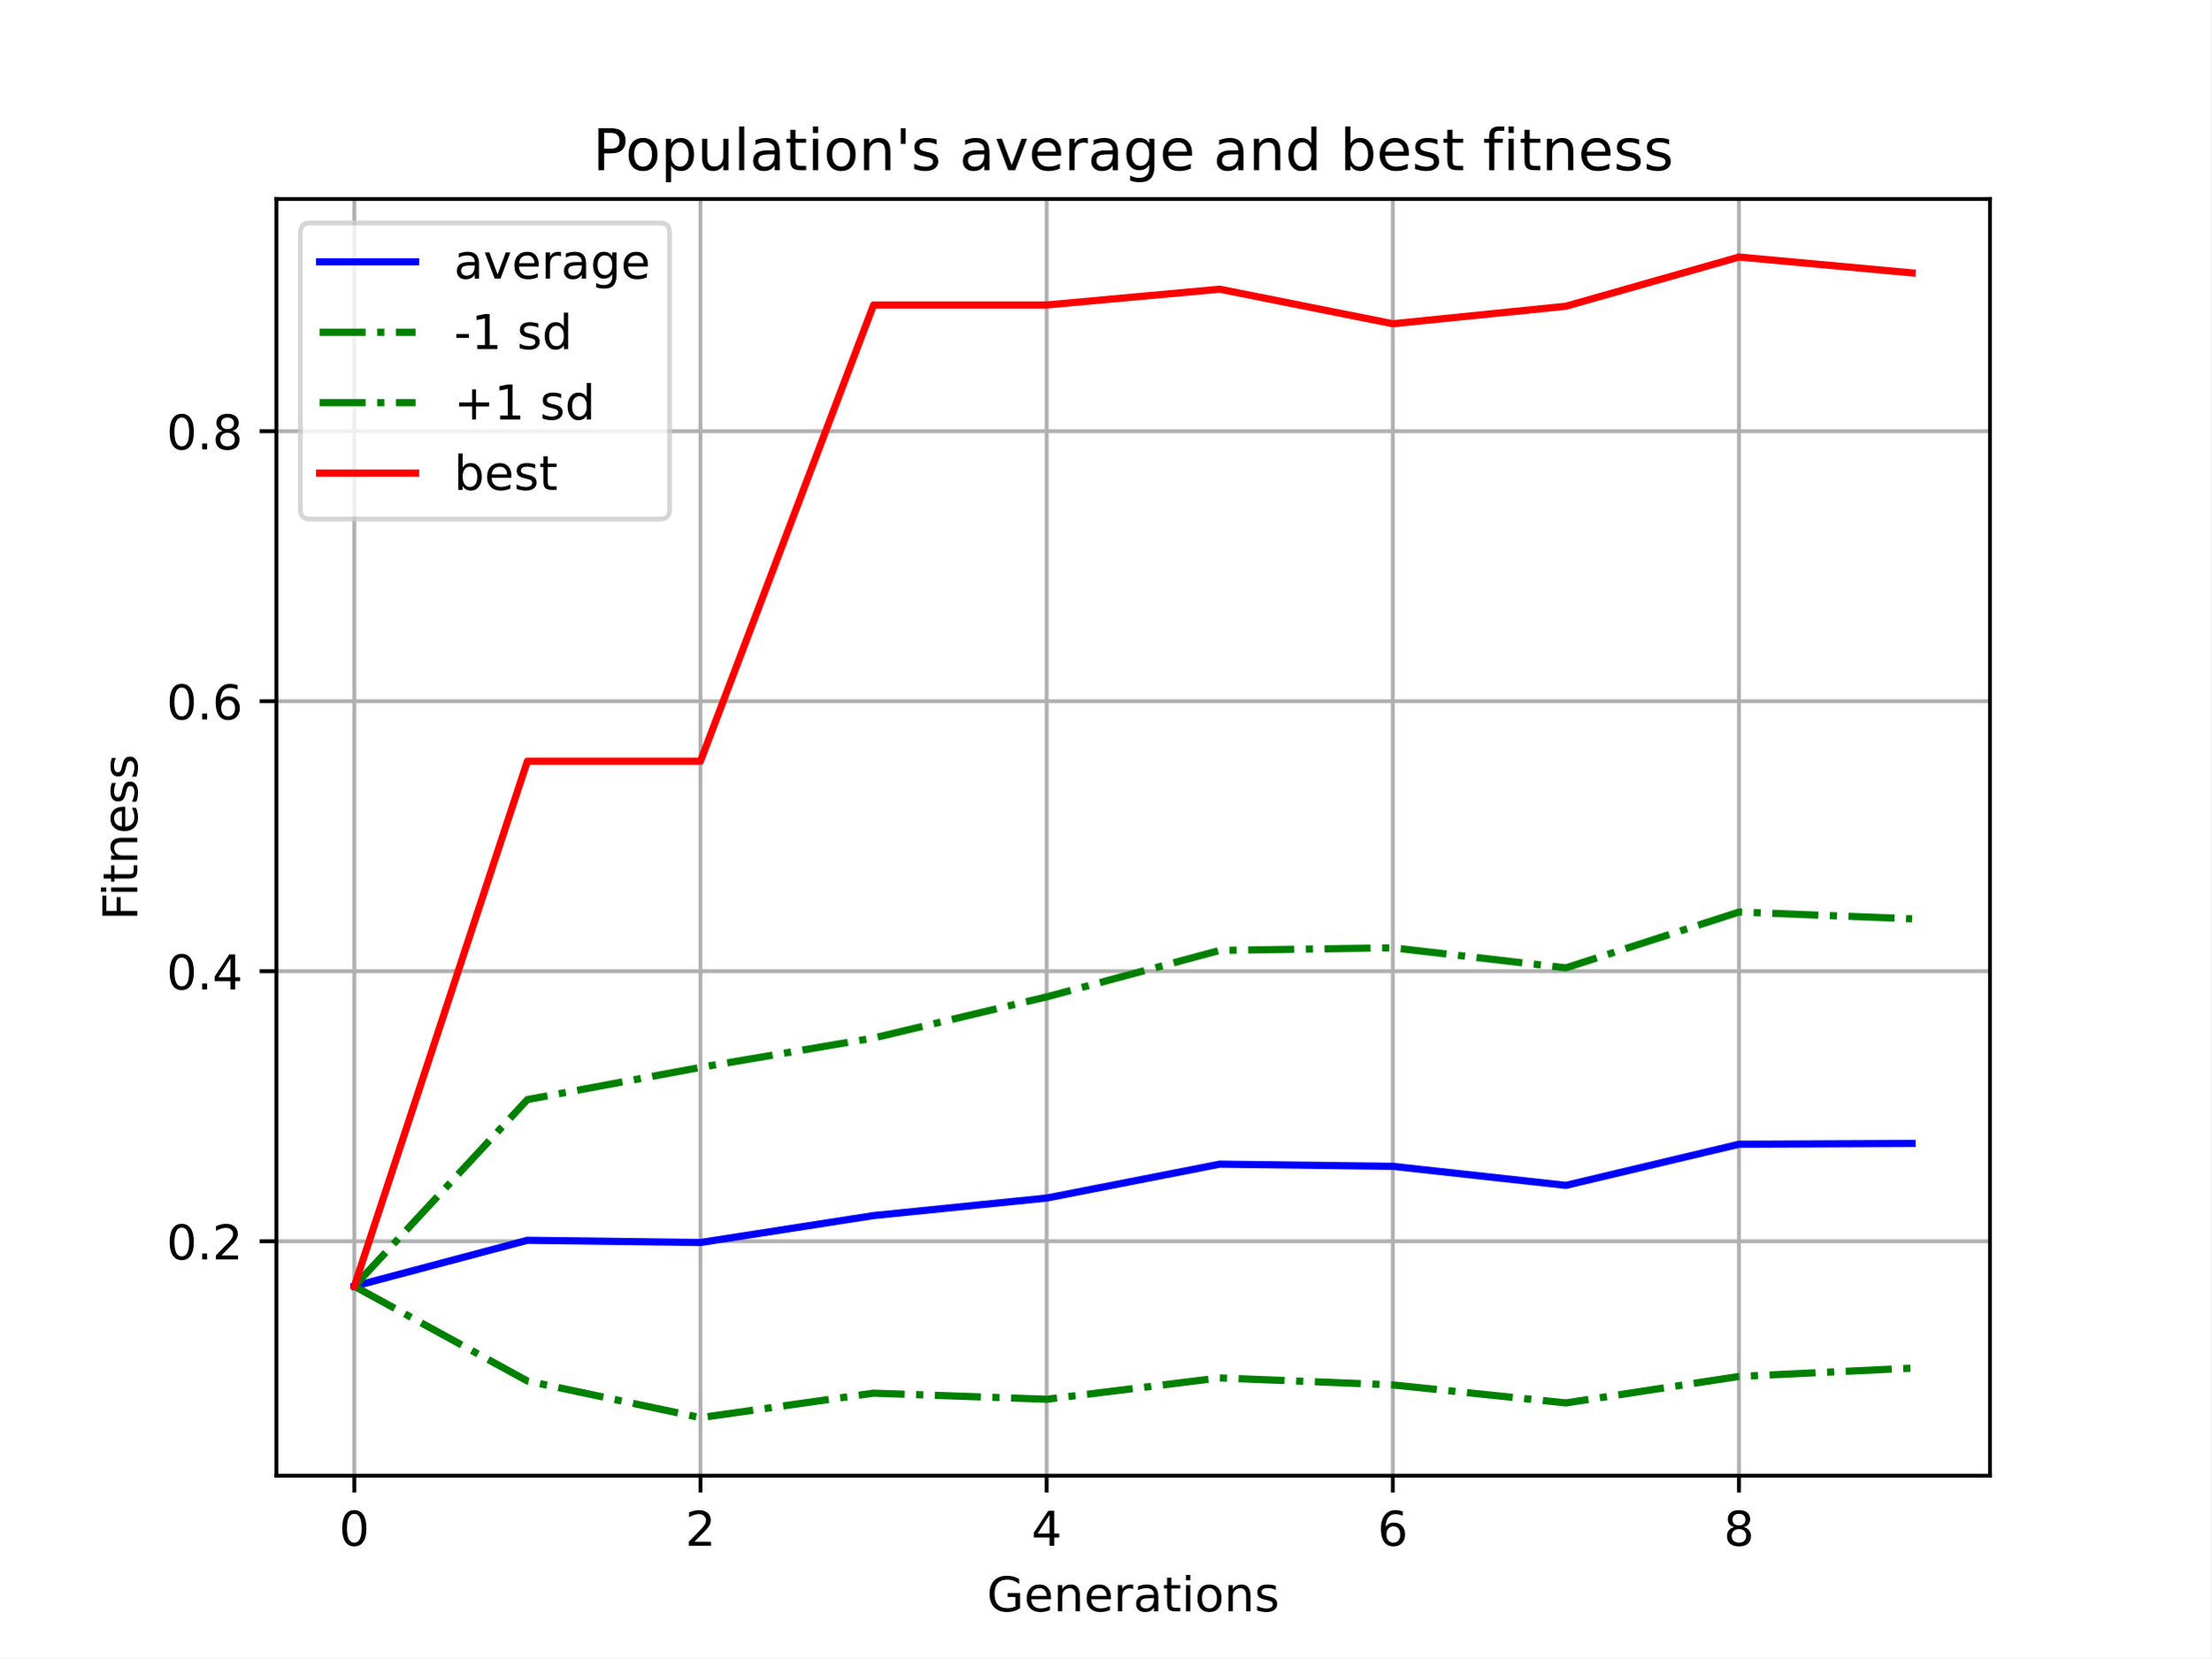
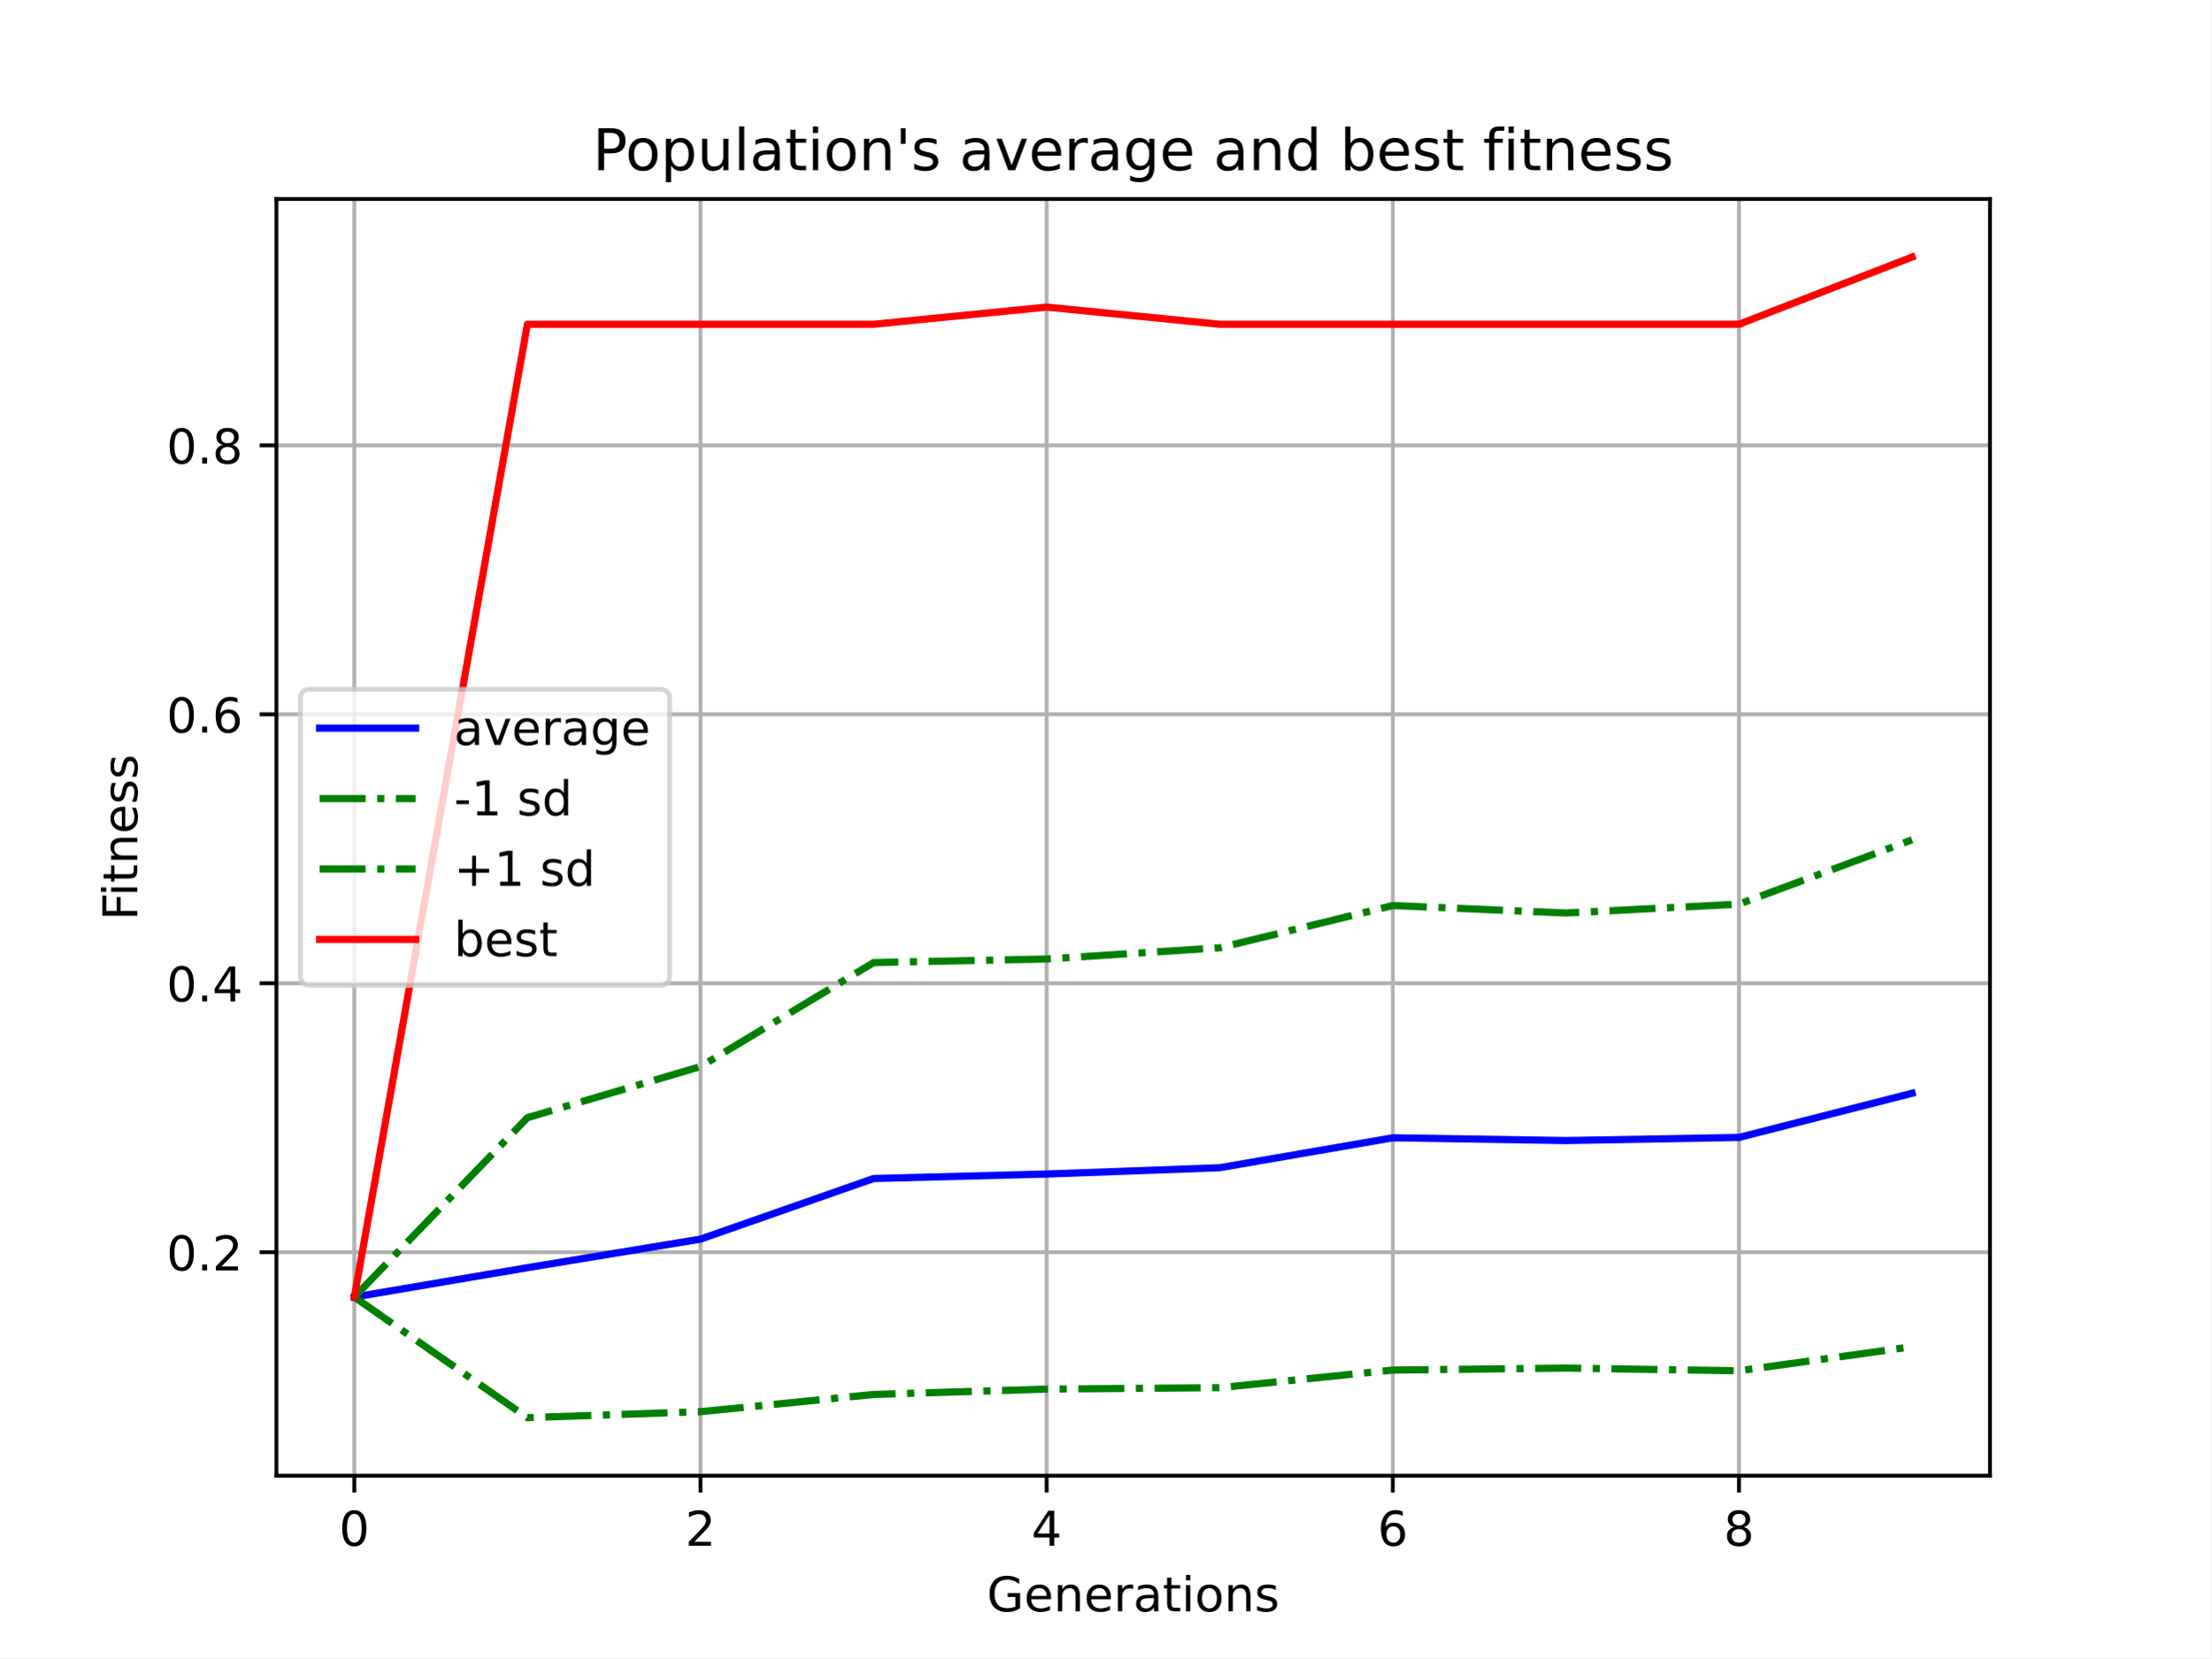
<svg xmlns="http://www.w3.org/2000/svg" xmlns:xlink="http://www.w3.org/1999/xlink" height="345.6pt" version="1.1" viewBox="0 0 460.8 345.6" width="460.8pt">
  <defs>
    <style type="text/css">*{stroke-linecap:butt;stroke-linejoin:round;}</style>
  </defs>
  <g id="figure_1">
    <g id="patch_1">
      <path d="M 0 345.6  L 460.8 345.6  L 460.8 0  L 0 0  z " style="fill:#ffffff;" />
    </g>
    <g id="axes_1">
      <g id="patch_2">
        <path d="M 57.6 307.584  L 414.72 307.584  L 414.72 41.472  L 57.6 41.472  z " style="fill:#ffffff;" />
      </g>
      <g id="matplotlib.axis_1">
        <g id="xtick_1">
          <g id="line2d_1">
-             <path clip-path="url(#pbb1493d927)" d="M 73.833 307.584  L 73.833 41.472  " style="fill:none;stroke:#b0b0b0;stroke-linecap:square;stroke-width:0.8;" />
+             <path clip-path="url(#p3ac86192c3)" d="M 73.833 307.584  L 73.833 41.472  " style="fill:none;stroke:#b0b0b0;stroke-linecap:square;stroke-width:0.8;" />
          </g>
          <g id="line2d_2">
            <defs>
-               <path d="M 0 0  L 0 3.5  " id="mccd5e6b77a" style="stroke:#000000;stroke-width:0.8;" />
-             </defs>
-             <g>
-               <use style="stroke:#000000;stroke-width:0.8;" x="73.833" xlink:href="#mccd5e6b77a" y="307.584" />
+               <path d="M 0 0  L 0 3.5  " id="mb0b7e322fb" style="stroke:#000000;stroke-width:0.8;" />
+             </defs>
+             <g>
+               <use style="stroke:#000000;stroke-width:0.8;" x="73.833" xlink:href="#mb0b7e322fb" y="307.584" />
            </g>
          </g>
          <g id="text_1">
            <g transform="translate(70.65148 322.1824)scale(0.1 -0.1)">
              <defs>
                <path d="M 2034 4250  Q 1547 4250 1301 3770  Q 1056 3291 1056 2328  Q 1056 1369 1301 889  Q 1547 409 2034 409  Q 2525 409 2770 889  Q 3016 1369 3016 2328  Q 3016 3291 2770 3770  Q 2525 4250 2034 4250  z M 2034 4750  Q 2819 4750 3233 4129  Q 3647 3509 3647 2328  Q 3647 1150 3233 529  Q 2819 -91 2034 -91  Q 1250 -91 836 529  Q 422 1150 422 2328  Q 422 3509 836 4129  Q 1250 4750 2034 4750  z " id="DejaVuSans-30" transform="scale(0.015625)" />
              </defs>
              <use xlink:href="#DejaVuSans-30" />
            </g>
          </g>
        </g>
        <g id="xtick_2">
          <g id="line2d_3">
-             <path clip-path="url(#pbb1493d927)" d="M 145.978 307.584  L 145.978 41.472  " style="fill:none;stroke:#b0b0b0;stroke-linecap:square;stroke-width:0.8;" />
+             <path clip-path="url(#p3ac86192c3)" d="M 145.978 307.584  L 145.978 41.472  " style="fill:none;stroke:#b0b0b0;stroke-linecap:square;stroke-width:0.8;" />
          </g>
          <g id="line2d_4">
            <g>
-               <use style="stroke:#000000;stroke-width:0.8;" x="145.978" xlink:href="#mccd5e6b77a" y="307.584" />
+               <use style="stroke:#000000;stroke-width:0.8;" x="145.978" xlink:href="#mb0b7e322fb" y="307.584" />
            </g>
          </g>
          <g id="text_2">
            <g transform="translate(142.7969 322.1824)scale(0.1 -0.1)">
              <defs>
                <path d="M 1228 531  L 3431 531  L 3431 0  L 469 0  L 469 531  Q 828 903 1448 1529  Q 2069 2156 2228 2338  Q 2531 2678 2651 2914  Q 2772 3150 2772 3378  Q 2772 3750 2511 3984  Q 2250 4219 1831 4219  Q 1534 4219 1204 4116  Q 875 4013 500 3803  L 500 4441  Q 881 4594 1212 4672  Q 1544 4750 1819 4750  Q 2544 4750 2975 4387  Q 3406 4025 3406 3419  Q 3406 3131 3298 2873  Q 3191 2616 2906 2266  Q 2828 2175 2409 1742  Q 1991 1309 1228 531  z " id="DejaVuSans-32" transform="scale(0.015625)" />
              </defs>
              <use xlink:href="#DejaVuSans-32" />
            </g>
          </g>
        </g>
        <g id="xtick_3">
          <g id="line2d_5">
-             <path clip-path="url(#pbb1493d927)" d="M 218.124 307.584  L 218.124 41.472  " style="fill:none;stroke:#b0b0b0;stroke-linecap:square;stroke-width:0.8;" />
+             <path clip-path="url(#p3ac86192c3)" d="M 218.124 307.584  L 218.124 41.472  " style="fill:none;stroke:#b0b0b0;stroke-linecap:square;stroke-width:0.8;" />
          </g>
          <g id="line2d_6">
            <g>
-               <use style="stroke:#000000;stroke-width:0.8;" x="218.124" xlink:href="#mccd5e6b77a" y="307.584" />
+               <use style="stroke:#000000;stroke-width:0.8;" x="218.124" xlink:href="#mb0b7e322fb" y="307.584" />
            </g>
          </g>
          <g id="text_3">
            <g transform="translate(214.9424 322.1824)scale(0.1 -0.1)">
              <defs>
                <path d="M 2419 4116  L 825 1625  L 2419 1625  L 2419 4116  z M 2253 4666  L 3047 4666  L 3047 1625  L 3713 1625  L 3713 1100  L 3047 1100  L 3047 0  L 2419 0  L 2419 1100  L 313 1100  L 313 1709  L 2253 4666  z " id="DejaVuSans-34" transform="scale(0.015625)" />
              </defs>
              <use xlink:href="#DejaVuSans-34" />
            </g>
          </g>
        </g>
        <g id="xtick_4">
          <g id="line2d_7">
-             <path clip-path="url(#pbb1493d927)" d="M 290.269 307.584  L 290.269 41.472  " style="fill:none;stroke:#b0b0b0;stroke-linecap:square;stroke-width:0.8;" />
+             <path clip-path="url(#p3ac86192c3)" d="M 290.269 307.584  L 290.269 41.472  " style="fill:none;stroke:#b0b0b0;stroke-linecap:square;stroke-width:0.8;" />
          </g>
          <g id="line2d_8">
            <g>
-               <use style="stroke:#000000;stroke-width:0.8;" x="290.269" xlink:href="#mccd5e6b77a" y="307.584" />
+               <use style="stroke:#000000;stroke-width:0.8;" x="290.269" xlink:href="#mb0b7e322fb" y="307.584" />
            </g>
          </g>
          <g id="text_4">
            <g transform="translate(287.0878 322.1824)scale(0.1 -0.1)">
              <defs>
                <path d="M 2113 2584  Q 1688 2584 1439 2293  Q 1191 2003 1191 1497  Q 1191 994 1439 701  Q 1688 409 2113 409  Q 2538 409 2786 701  Q 3034 994 3034 1497  Q 3034 2003 2786 2293  Q 2538 2584 2113 2584  z M 3366 4563  L 3366 3988  Q 3128 4100 2886 4159  Q 2644 4219 2406 4219  Q 1781 4219 1451 3797  Q 1122 3375 1075 2522  Q 1259 2794 1537 2939  Q 1816 3084 2150 3084  Q 2853 3084 3261 2657  Q 3669 2231 3669 1497  Q 3669 778 3244 343  Q 2819 -91 2113 -91  Q 1303 -91 875 529  Q 447 1150 447 2328  Q 447 3434 972 4092  Q 1497 4750 2381 4750  Q 2619 4750 2861 4703  Q 3103 4656 3366 4563  z " id="DejaVuSans-36" transform="scale(0.015625)" />
              </defs>
              <use xlink:href="#DejaVuSans-36" />
            </g>
          </g>
        </g>
        <g id="xtick_5">
          <g id="line2d_9">
-             <path clip-path="url(#pbb1493d927)" d="M 362.415 307.584  L 362.415 41.472  " style="fill:none;stroke:#b0b0b0;stroke-linecap:square;stroke-width:0.8;" />
+             <path clip-path="url(#p3ac86192c3)" d="M 362.415 307.584  L 362.415 41.472  " style="fill:none;stroke:#b0b0b0;stroke-linecap:square;stroke-width:0.8;" />
          </g>
          <g id="line2d_10">
            <g>
-               <use style="stroke:#000000;stroke-width:0.8;" x="362.415" xlink:href="#mccd5e6b77a" y="307.584" />
+               <use style="stroke:#000000;stroke-width:0.8;" x="362.415" xlink:href="#mb0b7e322fb" y="307.584" />
            </g>
          </g>
          <g id="text_5">
            <g transform="translate(359.2333 322.1824)scale(0.1 -0.1)">
              <defs>
                <path d="M 2034 2216  Q 1584 2216 1326 1975  Q 1069 1734 1069 1313  Q 1069 891 1326 650  Q 1584 409 2034 409  Q 2484 409 2743 651  Q 3003 894 3003 1313  Q 3003 1734 2745 1975  Q 2488 2216 2034 2216  z M 1403 2484  Q 997 2584 770 2862  Q 544 3141 544 3541  Q 544 4100 942 4425  Q 1341 4750 2034 4750  Q 2731 4750 3128 4425  Q 3525 4100 3525 3541  Q 3525 3141 3298 2862  Q 3072 2584 2669 2484  Q 3125 2378 3379 2068  Q 3634 1759 3634 1313  Q 3634 634 3220 271  Q 2806 -91 2034 -91  Q 1263 -91 848 271  Q 434 634 434 1313  Q 434 1759 690 2068  Q 947 2378 1403 2484  z M 1172 3481  Q 1172 3119 1398 2916  Q 1625 2713 2034 2713  Q 2441 2713 2670 2916  Q 2900 3119 2900 3481  Q 2900 3844 2670 4047  Q 2441 4250 2034 4250  Q 1625 4250 1398 4047  Q 1172 3844 1172 3481  z " id="DejaVuSans-38" transform="scale(0.015625)" />
              </defs>
              <use xlink:href="#DejaVuSans-38" />
            </g>
          </g>
        </g>
        <g id="text_6">
          <g transform="translate(205.6623 335.8606)scale(0.1 -0.1)">
            <defs>
              <path d="M 3809 666  L 3809 1919  L 2778 1919  L 2778 2438  L 4434 2438  L 4434 434  Q 4069 175 3628 42  Q 3188 -91 2688 -91  Q 1594 -91 976 548  Q 359 1188 359 2328  Q 359 3472 976 4111  Q 1594 4750 2688 4750  Q 3144 4750 3555 4637  Q 3966 4525 4313 4306  L 4313 3634  Q 3963 3931 3569 4081  Q 3175 4231 2741 4231  Q 1884 4231 1454 3753  Q 1025 3275 1025 2328  Q 1025 1384 1454 906  Q 1884 428 2741 428  Q 3075 428 3337 486  Q 3600 544 3809 666  z " id="DejaVuSans-47" transform="scale(0.015625)" />
              <path d="M 3597 1894  L 3597 1613  L 953 1613  Q 991 1019 1311 708  Q 1631 397 2203 397  Q 2534 397 2845 478  Q 3156 559 3463 722  L 3463 178  Q 3153 47 2828 -22  Q 2503 -91 2169 -91  Q 1331 -91 842 396  Q 353 884 353 1716  Q 353 2575 817 3079  Q 1281 3584 2069 3584  Q 2775 3584 3186 3129  Q 3597 2675 3597 1894  z M 3022 2063  Q 3016 2534 2758 2815  Q 2500 3097 2075 3097  Q 1594 3097 1305 2825  Q 1016 2553 972 2059  L 3022 2063  z " id="DejaVuSans-65" transform="scale(0.015625)" />
              <path d="M 3513 2113  L 3513 0  L 2938 0  L 2938 2094  Q 2938 2591 2744 2837  Q 2550 3084 2163 3084  Q 1697 3084 1428 2787  Q 1159 2491 1159 1978  L 1159 0  L 581 0  L 581 3500  L 1159 3500  L 1159 2956  Q 1366 3272 1645 3428  Q 1925 3584 2291 3584  Q 2894 3584 3203 3211  Q 3513 2838 3513 2113  z " id="DejaVuSans-6e" transform="scale(0.015625)" />
              <path d="M 2631 2963  Q 2534 3019 2420 3045  Q 2306 3072 2169 3072  Q 1681 3072 1420 2755  Q 1159 2438 1159 1844  L 1159 0  L 581 0  L 581 3500  L 1159 3500  L 1159 2956  Q 1341 3275 1631 3429  Q 1922 3584 2338 3584  Q 2397 3584 2469 3576  Q 2541 3569 2628 3553  L 2631 2963  z " id="DejaVuSans-72" transform="scale(0.015625)" />
              <path d="M 2194 1759  Q 1497 1759 1228 1600  Q 959 1441 959 1056  Q 959 750 1161 570  Q 1363 391 1709 391  Q 2188 391 2477 730  Q 2766 1069 2766 1631  L 2766 1759  L 2194 1759  z M 3341 1997  L 3341 0  L 2766 0  L 2766 531  Q 2569 213 2275 61  Q 1981 -91 1556 -91  Q 1019 -91 701 211  Q 384 513 384 1019  Q 384 1609 779 1909  Q 1175 2209 1959 2209  L 2766 2209  L 2766 2266  Q 2766 2663 2505 2880  Q 2244 3097 1772 3097  Q 1472 3097 1187 3025  Q 903 2953 641 2809  L 641 3341  Q 956 3463 1253 3523  Q 1550 3584 1831 3584  Q 2591 3584 2966 3190  Q 3341 2797 3341 1997  z " id="DejaVuSans-61" transform="scale(0.015625)" />
              <path d="M 1172 4494  L 1172 3500  L 2356 3500  L 2356 3053  L 1172 3053  L 1172 1153  Q 1172 725 1289 603  Q 1406 481 1766 481  L 2356 481  L 2356 0  L 1766 0  Q 1100 0 847 248  Q 594 497 594 1153  L 594 3053  L 172 3053  L 172 3500  L 594 3500  L 594 4494  L 1172 4494  z " id="DejaVuSans-74" transform="scale(0.015625)" />
              <path d="M 603 3500  L 1178 3500  L 1178 0  L 603 0  L 603 3500  z M 603 4863  L 1178 4863  L 1178 4134  L 603 4134  L 603 4863  z " id="DejaVuSans-69" transform="scale(0.015625)" />
              <path d="M 1959 3097  Q 1497 3097 1228 2736  Q 959 2375 959 1747  Q 959 1119 1226 758  Q 1494 397 1959 397  Q 2419 397 2687 759  Q 2956 1122 2956 1747  Q 2956 2369 2687 2733  Q 2419 3097 1959 3097  z M 1959 3584  Q 2709 3584 3137 3096  Q 3566 2609 3566 1747  Q 3566 888 3137 398  Q 2709 -91 1959 -91  Q 1206 -91 779 398  Q 353 888 353 1747  Q 353 2609 779 3096  Q 1206 3584 1959 3584  z " id="DejaVuSans-6f" transform="scale(0.015625)" />
              <path d="M 2834 3397  L 2834 2853  Q 2591 2978 2328 3040  Q 2066 3103 1784 3103  Q 1356 3103 1142 2972  Q 928 2841 928 2578  Q 928 2378 1081 2264  Q 1234 2150 1697 2047  L 1894 2003  Q 2506 1872 2764 1633  Q 3022 1394 3022 966  Q 3022 478 2636 193  Q 2250 -91 1575 -91  Q 1294 -91 989 -36  Q 684 19 347 128  L 347 722  Q 666 556 975 473  Q 1284 391 1588 391  Q 1994 391 2212 530  Q 2431 669 2431 922  Q 2431 1156 2273 1281  Q 2116 1406 1581 1522  L 1381 1569  Q 847 1681 609 1914  Q 372 2147 372 2553  Q 372 3047 722 3315  Q 1072 3584 1716 3584  Q 2034 3584 2315 3537  Q 2597 3491 2834 3397  z " id="DejaVuSans-73" transform="scale(0.015625)" />
            </defs>
            <use xlink:href="#DejaVuSans-47" />
            <use x="77.49" xlink:href="#DejaVuSans-65" />
            <use x="139.014" xlink:href="#DejaVuSans-6e" />
            <use x="202.393" xlink:href="#DejaVuSans-65" />
            <use x="263.916" xlink:href="#DejaVuSans-72" />
            <use x="305.029" xlink:href="#DejaVuSans-61" />
            <use x="366.309" xlink:href="#DejaVuSans-74" />
            <use x="405.518" xlink:href="#DejaVuSans-69" />
            <use x="433.301" xlink:href="#DejaVuSans-6f" />
            <use x="494.482" xlink:href="#DejaVuSans-6e" />
            <use x="557.861" xlink:href="#DejaVuSans-73" />
          </g>
        </g>
      </g>
      <g id="matplotlib.axis_2">
        <g id="ytick_1">
          <g id="line2d_11">
-             <path clip-path="url(#pbb1493d927)" d="M 57.6 258.715  L 414.72 258.715  " style="fill:none;stroke:#b0b0b0;stroke-linecap:square;stroke-width:0.8;" />
+             <path clip-path="url(#p3ac86192c3)" d="M 57.6 261.003  L 414.72 261.003  " style="fill:none;stroke:#b0b0b0;stroke-linecap:square;stroke-width:0.8;" />
          </g>
          <g id="line2d_12">
            <defs>
-               <path d="M 0 0  L -3.5 0  " id="m825e911849" style="stroke:#000000;stroke-width:0.8;" />
-             </defs>
-             <g>
-               <use style="stroke:#000000;stroke-width:0.8;" x="57.6" xlink:href="#m825e911849" y="258.715" />
+               <path d="M 0 0  L -3.5 0  " id="m65d96856e0" style="stroke:#000000;stroke-width:0.8;" />
+             </defs>
+             <g>
+               <use style="stroke:#000000;stroke-width:0.8;" x="57.6" xlink:href="#m65d96856e0" y="261.003" />
            </g>
          </g>
          <g id="text_7">
-             <g transform="translate(34.69687 262.514)scale(0.1 -0.1)">
+             <g transform="translate(34.69687 264.8017)scale(0.1 -0.1)">
              <defs>
                <path d="M 684 794  L 1344 794  L 1344 0  L 684 0  L 684 794  z " id="DejaVuSans-2e" transform="scale(0.015625)" />
              </defs>
              <use xlink:href="#DejaVuSans-30" />
              <use x="63.623" xlink:href="#DejaVuSans-2e" />
              <use x="95.41" xlink:href="#DejaVuSans-32" />
            </g>
          </g>
        </g>
        <g id="ytick_2">
          <g id="line2d_13">
-             <path clip-path="url(#pbb1493d927)" d="M 57.6 202.432  L 414.72 202.432  " style="fill:none;stroke:#b0b0b0;stroke-linecap:square;stroke-width:0.8;" />
+             <path clip-path="url(#p3ac86192c3)" d="M 57.6 204.939  L 414.72 204.939  " style="fill:none;stroke:#b0b0b0;stroke-linecap:square;stroke-width:0.8;" />
          </g>
          <g id="line2d_14">
            <g>
-               <use style="stroke:#000000;stroke-width:0.8;" x="57.6" xlink:href="#m825e911849" y="202.432" />
+               <use style="stroke:#000000;stroke-width:0.8;" x="57.6" xlink:href="#m65d96856e0" y="204.939" />
            </g>
          </g>
          <g id="text_8">
-             <g transform="translate(34.69687 206.2312)scale(0.1 -0.1)">
+             <g transform="translate(34.69687 208.7382)scale(0.1 -0.1)">
              <use xlink:href="#DejaVuSans-30" />
              <use x="63.623" xlink:href="#DejaVuSans-2e" />
              <use x="95.41" xlink:href="#DejaVuSans-34" />
            </g>
          </g>
        </g>
        <g id="ytick_3">
          <g id="line2d_15">
-             <path clip-path="url(#pbb1493d927)" d="M 57.6 146.149  L 414.72 146.149  " style="fill:none;stroke:#b0b0b0;stroke-linecap:square;stroke-width:0.8;" />
+             <path clip-path="url(#p3ac86192c3)" d="M 57.6 148.875  L 414.72 148.875  " style="fill:none;stroke:#b0b0b0;stroke-linecap:square;stroke-width:0.8;" />
          </g>
          <g id="line2d_16">
            <g>
-               <use style="stroke:#000000;stroke-width:0.8;" x="57.6" xlink:href="#m825e911849" y="146.149" />
+               <use style="stroke:#000000;stroke-width:0.8;" x="57.6" xlink:href="#m65d96856e0" y="148.875" />
            </g>
          </g>
          <g id="text_9">
-             <g transform="translate(34.69687 149.9484)scale(0.1 -0.1)">
+             <g transform="translate(34.69687 152.6746)scale(0.1 -0.1)">
              <use xlink:href="#DejaVuSans-30" />
              <use x="63.623" xlink:href="#DejaVuSans-2e" />
              <use x="95.41" xlink:href="#DejaVuSans-36" />
            </g>
          </g>
        </g>
        <g id="ytick_4">
          <g id="line2d_17">
-             <path clip-path="url(#pbb1493d927)" d="M 57.6 89.866  L 414.72 89.866  " style="fill:none;stroke:#b0b0b0;stroke-linecap:square;stroke-width:0.8;" />
+             <path clip-path="url(#p3ac86192c3)" d="M 57.6 92.812  L 414.72 92.812  " style="fill:none;stroke:#b0b0b0;stroke-linecap:square;stroke-width:0.8;" />
          </g>
          <g id="line2d_18">
            <g>
-               <use style="stroke:#000000;stroke-width:0.8;" x="57.6" xlink:href="#m825e911849" y="89.866" />
+               <use style="stroke:#000000;stroke-width:0.8;" x="57.6" xlink:href="#m65d96856e0" y="92.812" />
            </g>
          </g>
          <g id="text_10">
-             <g transform="translate(34.69687 93.66553)scale(0.1 -0.1)">
+             <g transform="translate(34.69687 96.6111)scale(0.1 -0.1)">
              <use xlink:href="#DejaVuSans-30" />
              <use x="63.623" xlink:href="#DejaVuSans-2e" />
              <use x="95.41" xlink:href="#DejaVuSans-38" />
            </g>
          </g>
        </g>
        <g id="text_11">
          <g transform="translate(28.61719 191.8452)rotate(-90)scale(0.1 -0.1)">
            <defs>
              <path d="M 628 4666  L 3309 4666  L 3309 4134  L 1259 4134  L 1259 2759  L 3109 2759  L 3109 2228  L 1259 2228  L 1259 0  L 628 0  L 628 4666  z " id="DejaVuSans-46" transform="scale(0.015625)" />
            </defs>
            <use xlink:href="#DejaVuSans-46" />
            <use x="50.27" xlink:href="#DejaVuSans-69" />
            <use x="78.053" xlink:href="#DejaVuSans-74" />
            <use x="117.262" xlink:href="#DejaVuSans-6e" />
            <use x="180.641" xlink:href="#DejaVuSans-65" />
            <use x="242.164" xlink:href="#DejaVuSans-73" />
            <use x="294.264" xlink:href="#DejaVuSans-73" />
          </g>
        </g>
      </g>
      <g id="line2d_19">
-         <path clip-path="url(#pbb1493d927)" d="M 73.833 268.095  L 109.905 258.519  L 145.978 258.985  L 182.051 253.369  L 218.124 249.718  L 254.196 242.653  L 290.269 243.106  L 326.342 247.074  L 362.415 238.499  L 398.487 238.336  " style="fill:none;stroke:#0000ff;stroke-linecap:square;stroke-width:1.5;" />
+         <path clip-path="url(#p3ac86192c3)" d="M 73.833 270.346  L 109.905 264.229  L 145.978 258.279  L 182.051 245.646  L 218.124 244.711  L 254.196 243.394  L 290.269 237.155  L 326.342 237.727  L 362.415 237.082  L 398.487 227.872  " style="fill:none;stroke:#0000ff;stroke-linecap:square;stroke-width:1.5;" />
      </g>
      <g id="line2d_20">
-         <path clip-path="url(#pbb1493d927)" d="M 73.833 268.095  L 109.905 287.844  L 145.978 295.488  L 182.051 290.379  L 218.124 291.654  L 254.196 287.207  L 290.269 288.662  L 326.342 292.416  L 362.415 286.898  L 398.487 285.166  " style="fill:none;stroke:#008000;stroke-dasharray:9.6,2.4,1.5,2.4;stroke-dashoffset:0;stroke-width:1.5;" />
+         <path clip-path="url(#p3ac86192c3)" d="M 73.833 270.346  L 109.905 295.488  L 145.978 294.245  L 182.051 290.653  L 218.124 289.536  L 254.196 289.239  L 290.269 285.569  L 326.342 285.159  L 362.415 285.714  L 398.487 280.703  " style="fill:none;stroke:#008000;stroke-dasharray:9.6,2.4,1.5,2.4;stroke-dashoffset:0;stroke-width:1.5;" />
      </g>
      <g id="line2d_21">
-         <path clip-path="url(#pbb1493d927)" d="M 73.833 268.095  L 109.905 229.194  L 145.978 222.483  L 182.051 216.358  L 218.124 207.782  L 254.196 198.098  L 290.269 197.55  L 326.342 201.733  L 362.415 190.1  L 398.487 191.506  " style="fill:none;stroke:#008000;stroke-dasharray:9.6,2.4,1.5,2.4;stroke-dashoffset:0;stroke-width:1.5;" />
+         <path clip-path="url(#p3ac86192c3)" d="M 73.833 270.346  L 109.905 232.969  L 145.978 222.312  L 182.051 200.638  L 218.124 199.886  L 254.196 197.55  L 290.269 188.742  L 326.342 190.296  L 362.415 188.449  L 398.487 175.042  " style="fill:none;stroke:#008000;stroke-dasharray:9.6,2.4,1.5,2.4;stroke-dashoffset:0;stroke-width:1.5;" />
      </g>
      <g id="line2d_22">
-         <path clip-path="url(#pbb1493d927)" d="M 73.833 268.095  L 109.905 158.656  L 145.978 158.656  L 182.051 63.561  L 218.124 63.561  L 254.196 60.268  L 290.269 67.474  L 326.342 63.822  L 362.415 53.568  L 398.487 56.877  " style="fill:none;stroke:#ff0000;stroke-linecap:square;stroke-width:1.5;" />
+         <path clip-path="url(#p3ac86192c3)" d="M 73.833 270.346  L 109.905 67.579  L 145.978 67.579  L 182.051 67.579  L 218.124 64.001  L 254.196 67.579  L 290.269 67.579  L 326.342 67.579  L 362.415 67.579  L 398.487 53.568  " style="fill:none;stroke:#ff0000;stroke-linecap:square;stroke-width:1.5;" />
      </g>
      <g id="patch_3">
        <path d="M 57.6 307.584  L 57.6 41.472  " style="fill:none;stroke:#000000;stroke-linecap:square;stroke-linejoin:miter;stroke-width:0.8;" />
      </g>
      <g id="patch_4">
        <path d="M 414.72 307.584  L 414.72 41.472  " style="fill:none;stroke:#000000;stroke-linecap:square;stroke-linejoin:miter;stroke-width:0.8;" />
      </g>
      <g id="patch_5">
        <path d="M 57.6 307.584  L 414.72 307.584  " style="fill:none;stroke:#000000;stroke-linecap:square;stroke-linejoin:miter;stroke-width:0.8;" />
      </g>
      <g id="patch_6">
        <path d="M 57.6 41.472  L 414.72 41.472  " style="fill:none;stroke:#000000;stroke-linecap:square;stroke-linejoin:miter;stroke-width:0.8;" />
      </g>
      <g id="text_12">
        <g transform="translate(123.5297 35.472)scale(0.12 -0.12)">
          <defs>
            <path d="M 1259 4147  L 1259 2394  L 2053 2394  Q 2494 2394 2734 2622  Q 2975 2850 2975 3272  Q 2975 3691 2734 3919  Q 2494 4147 2053 4147  L 1259 4147  z M 628 4666  L 2053 4666  Q 2838 4666 3239 4311  Q 3641 3956 3641 3272  Q 3641 2581 3239 2228  Q 2838 1875 2053 1875  L 1259 1875  L 1259 0  L 628 0  L 628 4666  z " id="DejaVuSans-50" transform="scale(0.015625)" />
            <path d="M 1159 525  L 1159 -1331  L 581 -1331  L 581 3500  L 1159 3500  L 1159 2969  Q 1341 3281 1617 3432  Q 1894 3584 2278 3584  Q 2916 3584 3314 3078  Q 3713 2572 3713 1747  Q 3713 922 3314 415  Q 2916 -91 2278 -91  Q 1894 -91 1617 61  Q 1341 213 1159 525  z M 3116 1747  Q 3116 2381 2855 2742  Q 2594 3103 2138 3103  Q 1681 3103 1420 2742  Q 1159 2381 1159 1747  Q 1159 1113 1420 752  Q 1681 391 2138 391  Q 2594 391 2855 752  Q 3116 1113 3116 1747  z " id="DejaVuSans-70" transform="scale(0.015625)" />
            <path d="M 544 1381  L 544 3500  L 1119 3500  L 1119 1403  Q 1119 906 1312 657  Q 1506 409 1894 409  Q 2359 409 2629 706  Q 2900 1003 2900 1516  L 2900 3500  L 3475 3500  L 3475 0  L 2900 0  L 2900 538  Q 2691 219 2414 64  Q 2138 -91 1772 -91  Q 1169 -91 856 284  Q 544 659 544 1381  z M 1991 3584  L 1991 3584  z " id="DejaVuSans-75" transform="scale(0.015625)" />
            <path d="M 603 4863  L 1178 4863  L 1178 0  L 603 0  L 603 4863  z " id="DejaVuSans-6c" transform="scale(0.015625)" />
            <path d="M 1147 4666  L 1147 2931  L 616 2931  L 616 4666  L 1147 4666  z " id="DejaVuSans-27" transform="scale(0.015625)" />
            <path id="DejaVuSans-20" transform="scale(0.015625)" />
            <path d="M 191 3500  L 800 3500  L 1894 563  L 2988 3500  L 3597 3500  L 2284 0  L 1503 0  L 191 3500  z " id="DejaVuSans-76" transform="scale(0.015625)" />
            <path d="M 2906 1791  Q 2906 2416 2648 2759  Q 2391 3103 1925 3103  Q 1463 3103 1205 2759  Q 947 2416 947 1791  Q 947 1169 1205 825  Q 1463 481 1925 481  Q 2391 481 2648 825  Q 2906 1169 2906 1791  z M 3481 434  Q 3481 -459 3084 -895  Q 2688 -1331 1869 -1331  Q 1566 -1331 1297 -1286  Q 1028 -1241 775 -1147  L 775 -588  Q 1028 -725 1275 -790  Q 1522 -856 1778 -856  Q 2344 -856 2625 -561  Q 2906 -266 2906 331  L 2906 616  Q 2728 306 2450 153  Q 2172 0 1784 0  Q 1141 0 747 490  Q 353 981 353 1791  Q 353 2603 747 3093  Q 1141 3584 1784 3584  Q 2172 3584 2450 3431  Q 2728 3278 2906 2969  L 2906 3500  L 3481 3500  L 3481 434  z " id="DejaVuSans-67" transform="scale(0.015625)" />
            <path d="M 2906 2969  L 2906 4863  L 3481 4863  L 3481 0  L 2906 0  L 2906 525  Q 2725 213 2448 61  Q 2172 -91 1784 -91  Q 1150 -91 751 415  Q 353 922 353 1747  Q 353 2572 751 3078  Q 1150 3584 1784 3584  Q 2172 3584 2448 3432  Q 2725 3281 2906 2969  z M 947 1747  Q 947 1113 1208 752  Q 1469 391 1925 391  Q 2381 391 2643 752  Q 2906 1113 2906 1747  Q 2906 2381 2643 2742  Q 2381 3103 1925 3103  Q 1469 3103 1208 2742  Q 947 2381 947 1747  z " id="DejaVuSans-64" transform="scale(0.015625)" />
            <path d="M 3116 1747  Q 3116 2381 2855 2742  Q 2594 3103 2138 3103  Q 1681 3103 1420 2742  Q 1159 2381 1159 1747  Q 1159 1113 1420 752  Q 1681 391 2138 391  Q 2594 391 2855 752  Q 3116 1113 3116 1747  z M 1159 2969  Q 1341 3281 1617 3432  Q 1894 3584 2278 3584  Q 2916 3584 3314 3078  Q 3713 2572 3713 1747  Q 3713 922 3314 415  Q 2916 -91 2278 -91  Q 1894 -91 1617 61  Q 1341 213 1159 525  L 1159 0  L 581 0  L 581 4863  L 1159 4863  L 1159 2969  z " id="DejaVuSans-62" transform="scale(0.015625)" />
            <path d="M 2375 4863  L 2375 4384  L 1825 4384  Q 1516 4384 1395 4259  Q 1275 4134 1275 3809  L 1275 3500  L 2222 3500  L 2222 3053  L 1275 3053  L 1275 0  L 697 0  L 697 3053  L 147 3053  L 147 3500  L 697 3500  L 697 3744  Q 697 4328 969 4595  Q 1241 4863 1831 4863  L 2375 4863  z " id="DejaVuSans-66" transform="scale(0.015625)" />
          </defs>
          <use xlink:href="#DejaVuSans-50" />
          <use x="56.678" xlink:href="#DejaVuSans-6f" />
          <use x="117.859" xlink:href="#DejaVuSans-70" />
          <use x="181.336" xlink:href="#DejaVuSans-75" />
          <use x="244.715" xlink:href="#DejaVuSans-6c" />
          <use x="272.498" xlink:href="#DejaVuSans-61" />
          <use x="333.777" xlink:href="#DejaVuSans-74" />
          <use x="372.986" xlink:href="#DejaVuSans-69" />
          <use x="400.77" xlink:href="#DejaVuSans-6f" />
          <use x="461.951" xlink:href="#DejaVuSans-6e" />
          <use x="525.33" xlink:href="#DejaVuSans-27" />
          <use x="552.82" xlink:href="#DejaVuSans-73" />
          <use x="604.92" xlink:href="#DejaVuSans-20" />
          <use x="636.707" xlink:href="#DejaVuSans-61" />
          <use x="697.986" xlink:href="#DejaVuSans-76" />
          <use x="757.166" xlink:href="#DejaVuSans-65" />
          <use x="818.689" xlink:href="#DejaVuSans-72" />
          <use x="859.803" xlink:href="#DejaVuSans-61" />
          <use x="921.082" xlink:href="#DejaVuSans-67" />
          <use x="984.559" xlink:href="#DejaVuSans-65" />
          <use x="1046.082" xlink:href="#DejaVuSans-20" />
          <use x="1077.869" xlink:href="#DejaVuSans-61" />
          <use x="1139.148" xlink:href="#DejaVuSans-6e" />
          <use x="1202.527" xlink:href="#DejaVuSans-64" />
          <use x="1266.004" xlink:href="#DejaVuSans-20" />
          <use x="1297.791" xlink:href="#DejaVuSans-62" />
          <use x="1361.268" xlink:href="#DejaVuSans-65" />
          <use x="1422.791" xlink:href="#DejaVuSans-73" />
          <use x="1474.891" xlink:href="#DejaVuSans-74" />
          <use x="1514.1" xlink:href="#DejaVuSans-20" />
          <use x="1545.887" xlink:href="#DejaVuSans-66" />
          <use x="1581.092" xlink:href="#DejaVuSans-69" />
          <use x="1608.875" xlink:href="#DejaVuSans-74" />
          <use x="1648.084" xlink:href="#DejaVuSans-6e" />
          <use x="1711.463" xlink:href="#DejaVuSans-65" />
          <use x="1772.986" xlink:href="#DejaVuSans-73" />
          <use x="1825.086" xlink:href="#DejaVuSans-73" />
        </g>
      </g>
      <g id="legend_1">
        <g id="patch_7">
-           <path d="M 64.6 108.184  L 137.541 108.184  Q 139.541 108.184 139.541 106.184  L 139.541 48.472  Q 139.541 46.472 137.541 46.472  L 64.6 46.472  Q 62.6 46.472 62.6 48.472  L 62.6 106.184  Q 62.6 108.184 64.6 108.184  z " style="fill:#ffffff;opacity:0.8;stroke:#cccccc;stroke-linejoin:miter;" />
+           <path d="M 64.6 205.384  L 137.541 205.384  Q 139.541 205.384 139.541 203.384  L 139.541 145.672  Q 139.541 143.672 137.541 143.672  L 64.6 143.672  Q 62.6 143.672 62.6 145.672  L 62.6 203.384  Q 62.6 205.384 64.6 205.384  z " style="fill:#ffffff;opacity:0.8;stroke:#cccccc;stroke-linejoin:miter;" />
        </g>
        <g id="line2d_23">
-           <path d="M 66.6 54.57  L 86.6 54.57  " style="fill:none;stroke:#0000ff;stroke-linecap:square;stroke-width:1.5;" />
+           <path d="M 66.6 151.77  L 86.6 151.77  " style="fill:none;stroke:#0000ff;stroke-linecap:square;stroke-width:1.5;" />
        </g>
        <g id="line2d_24" />
        <g id="text_13">
-           <g transform="translate(94.6 58.07044)scale(0.1 -0.1)">
+           <g transform="translate(94.6 155.2702)scale(0.1 -0.1)">
            <use xlink:href="#DejaVuSans-61" />
            <use x="61.279" xlink:href="#DejaVuSans-76" />
            <use x="120.459" xlink:href="#DejaVuSans-65" />
            <use x="181.982" xlink:href="#DejaVuSans-72" />
            <use x="223.096" xlink:href="#DejaVuSans-61" />
            <use x="284.375" xlink:href="#DejaVuSans-67" />
            <use x="347.852" xlink:href="#DejaVuSans-65" />
          </g>
        </g>
        <g id="line2d_25">
-           <path d="M 66.6 69.249  L 86.6 69.249  " style="fill:none;stroke:#008000;stroke-dasharray:9.6,2.4,1.5,2.4;stroke-dashoffset:0;stroke-width:1.5;" />
+           <path d="M 66.6 166.448  L 86.6 166.448  " style="fill:none;stroke:#008000;stroke-dasharray:9.6,2.4,1.5,2.4;stroke-dashoffset:0;stroke-width:1.5;" />
        </g>
        <g id="line2d_26" />
        <g id="text_14">
-           <g transform="translate(94.6 72.74856)scale(0.1 -0.1)">
+           <g transform="translate(94.6 169.9483)scale(0.1 -0.1)">
            <defs>
              <path d="M 313 2009  L 1997 2009  L 1997 1497  L 313 1497  L 313 2009  z " id="DejaVuSans-2d" transform="scale(0.015625)" />
              <path d="M 794 531  L 1825 531  L 1825 4091  L 703 3866  L 703 4441  L 1819 4666  L 2450 4666  L 2450 531  L 3481 531  L 3481 0  L 794 0  L 794 531  z " id="DejaVuSans-31" transform="scale(0.015625)" />
            </defs>
            <use xlink:href="#DejaVuSans-2d" />
            <use x="36.084" xlink:href="#DejaVuSans-31" />
            <use x="99.707" xlink:href="#DejaVuSans-20" />
            <use x="131.494" xlink:href="#DejaVuSans-73" />
            <use x="183.594" xlink:href="#DejaVuSans-64" />
          </g>
        </g>
        <g id="line2d_27">
-           <path d="M 66.6 83.927  L 86.6 83.927  " style="fill:none;stroke:#008000;stroke-dasharray:9.6,2.4,1.5,2.4;stroke-dashoffset:0;stroke-width:1.5;" />
+           <path d="M 66.6 181.126  L 86.6 181.126  " style="fill:none;stroke:#008000;stroke-dasharray:9.6,2.4,1.5,2.4;stroke-dashoffset:0;stroke-width:1.5;" />
        </g>
        <g id="line2d_28" />
        <g id="text_15">
-           <g transform="translate(94.6 87.42669)scale(0.1 -0.1)">
+           <g transform="translate(94.6 184.6264)scale(0.1 -0.1)">
            <defs>
              <path d="M 2944 4013  L 2944 2272  L 4684 2272  L 4684 1741  L 2944 1741  L 2944 0  L 2419 0  L 2419 1741  L 678 1741  L 678 2272  L 2419 2272  L 2419 4013  L 2944 4013  z " id="DejaVuSans-2b" transform="scale(0.015625)" />
            </defs>
            <use xlink:href="#DejaVuSans-2b" />
            <use x="83.789" xlink:href="#DejaVuSans-31" />
            <use x="147.412" xlink:href="#DejaVuSans-20" />
            <use x="179.199" xlink:href="#DejaVuSans-73" />
            <use x="231.299" xlink:href="#DejaVuSans-64" />
          </g>
        </g>
        <g id="line2d_29">
-           <path d="M 66.6 98.605  L 86.6 98.605  " style="fill:none;stroke:#ff0000;stroke-linecap:square;stroke-width:1.5;" />
+           <path d="M 66.6 195.805  L 86.6 195.805  " style="fill:none;stroke:#ff0000;stroke-linecap:square;stroke-width:1.5;" />
        </g>
        <g id="line2d_30" />
        <g id="text_16">
-           <g transform="translate(94.6 102.1048)scale(0.1 -0.1)">
+           <g transform="translate(94.6 199.3046)scale(0.1 -0.1)">
            <use xlink:href="#DejaVuSans-62" />
            <use x="63.477" xlink:href="#DejaVuSans-65" />
            <use x="125" xlink:href="#DejaVuSans-73" />
            <use x="177.1" xlink:href="#DejaVuSans-74" />
          </g>
        </g>
      </g>
    </g>
  </g>
  <defs>
-     <clipPath id="pbb1493d927">
+     <clipPath id="p3ac86192c3">
      <rect height="266.112" width="357.12" x="57.6" y="41.472" />
    </clipPath>
  </defs>
</svg>
